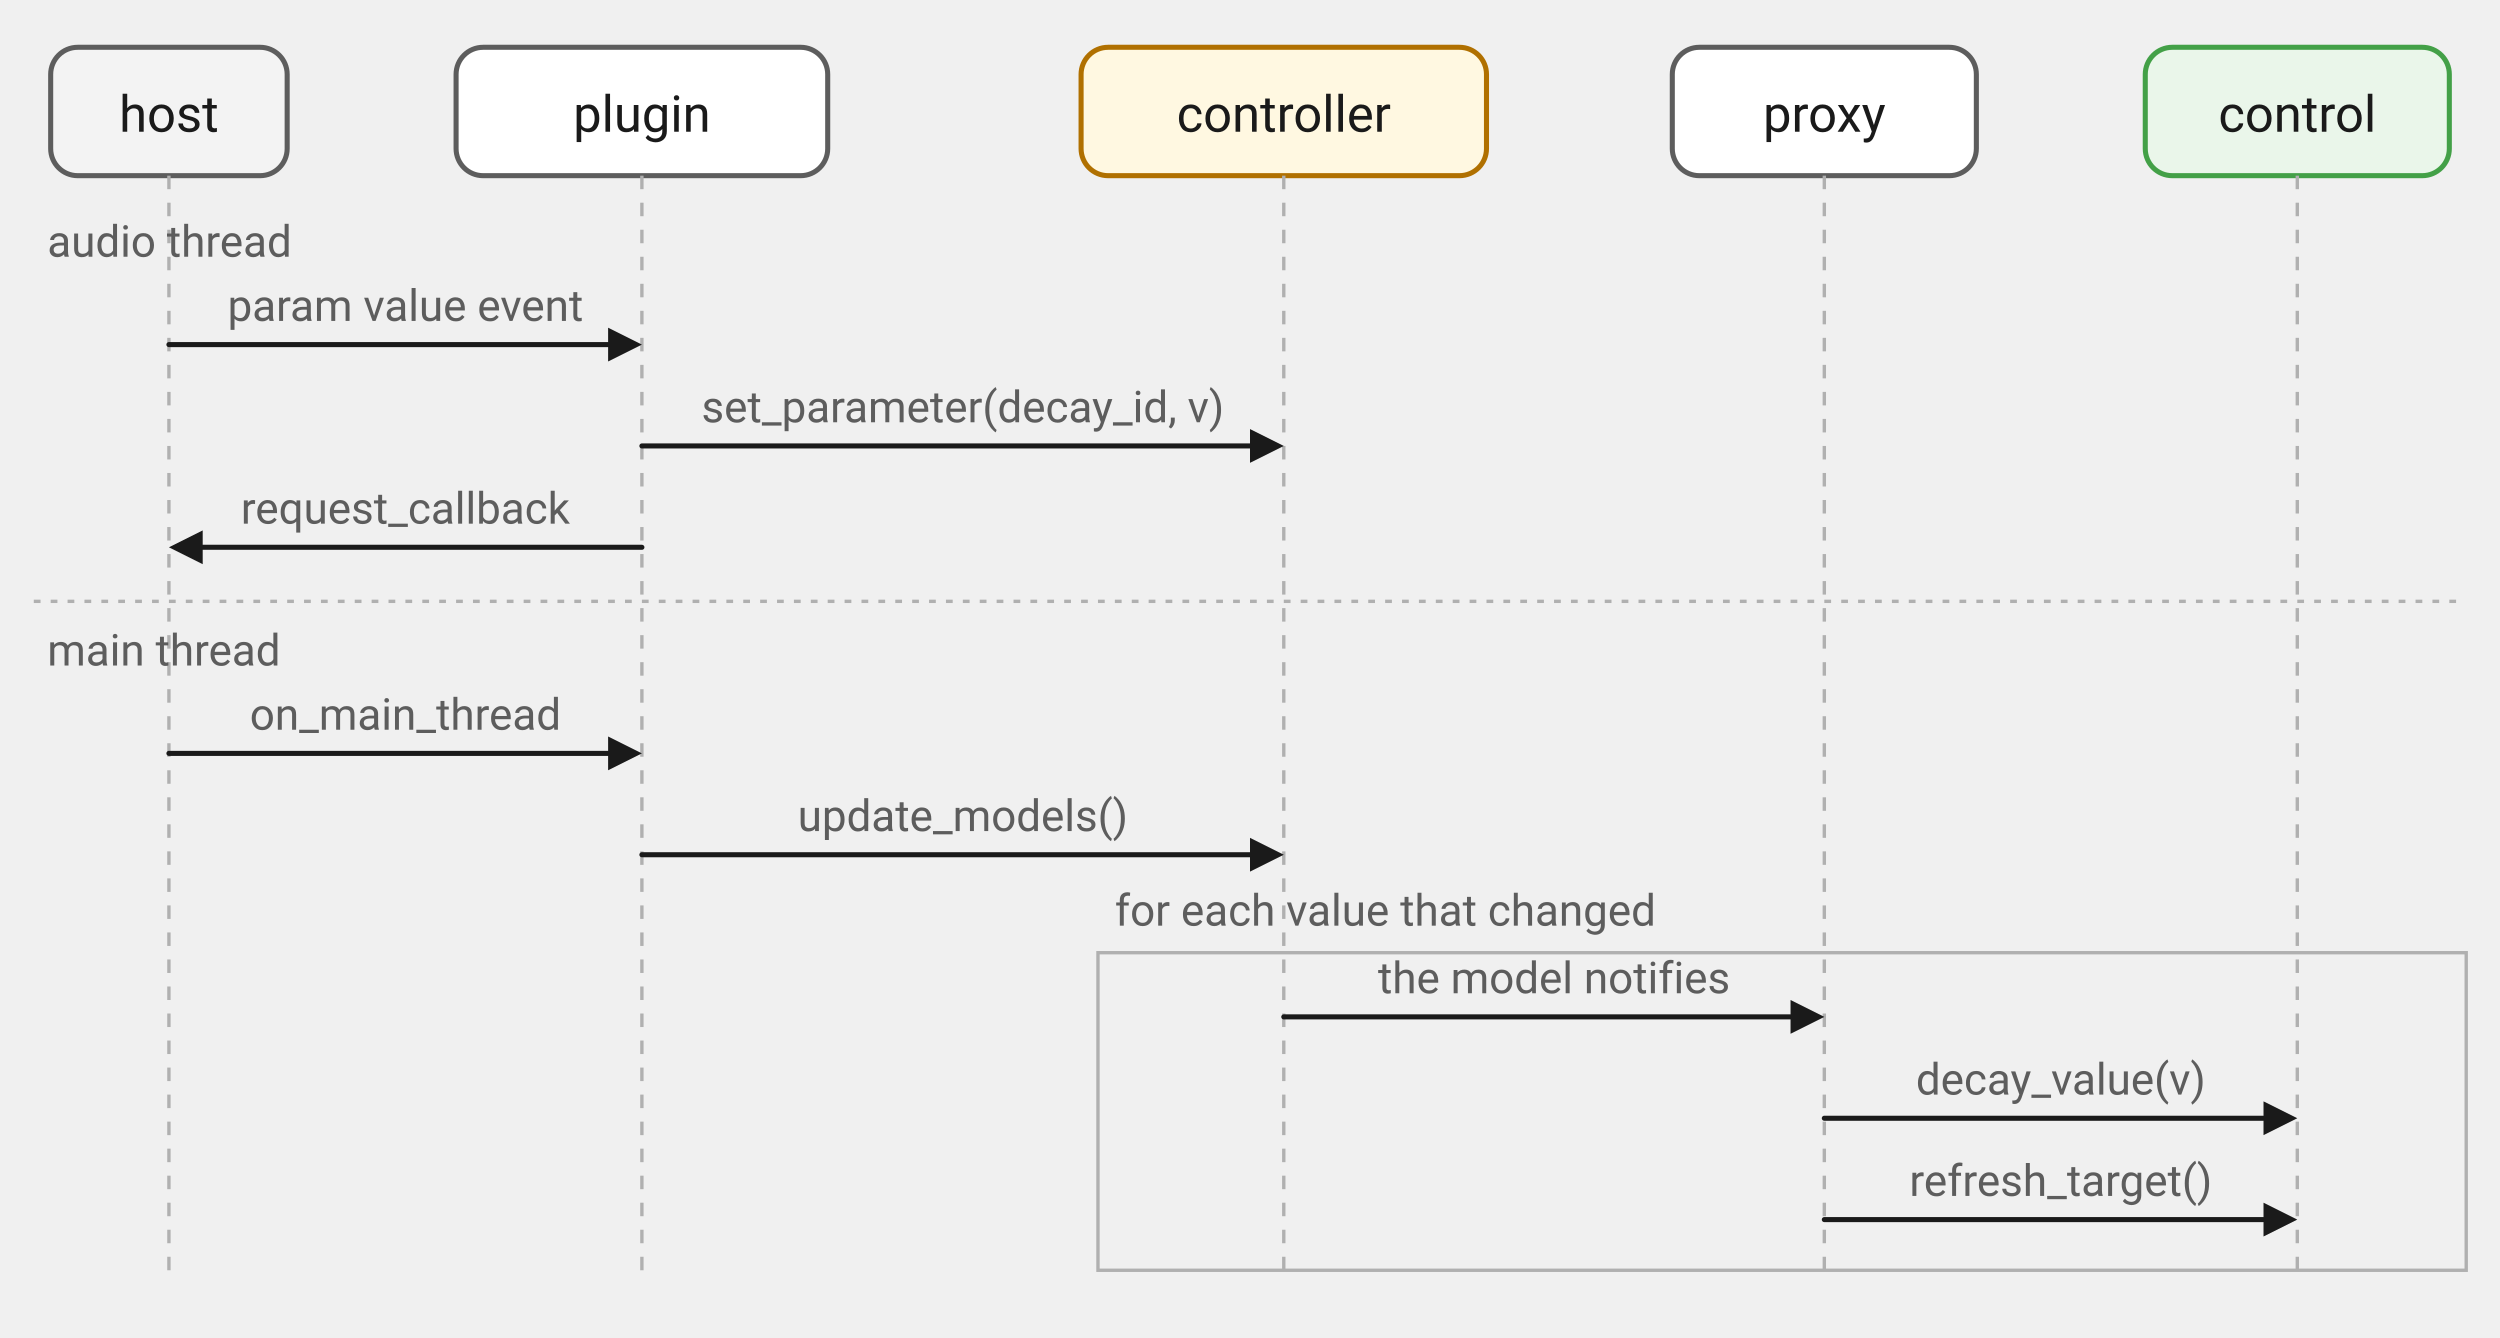
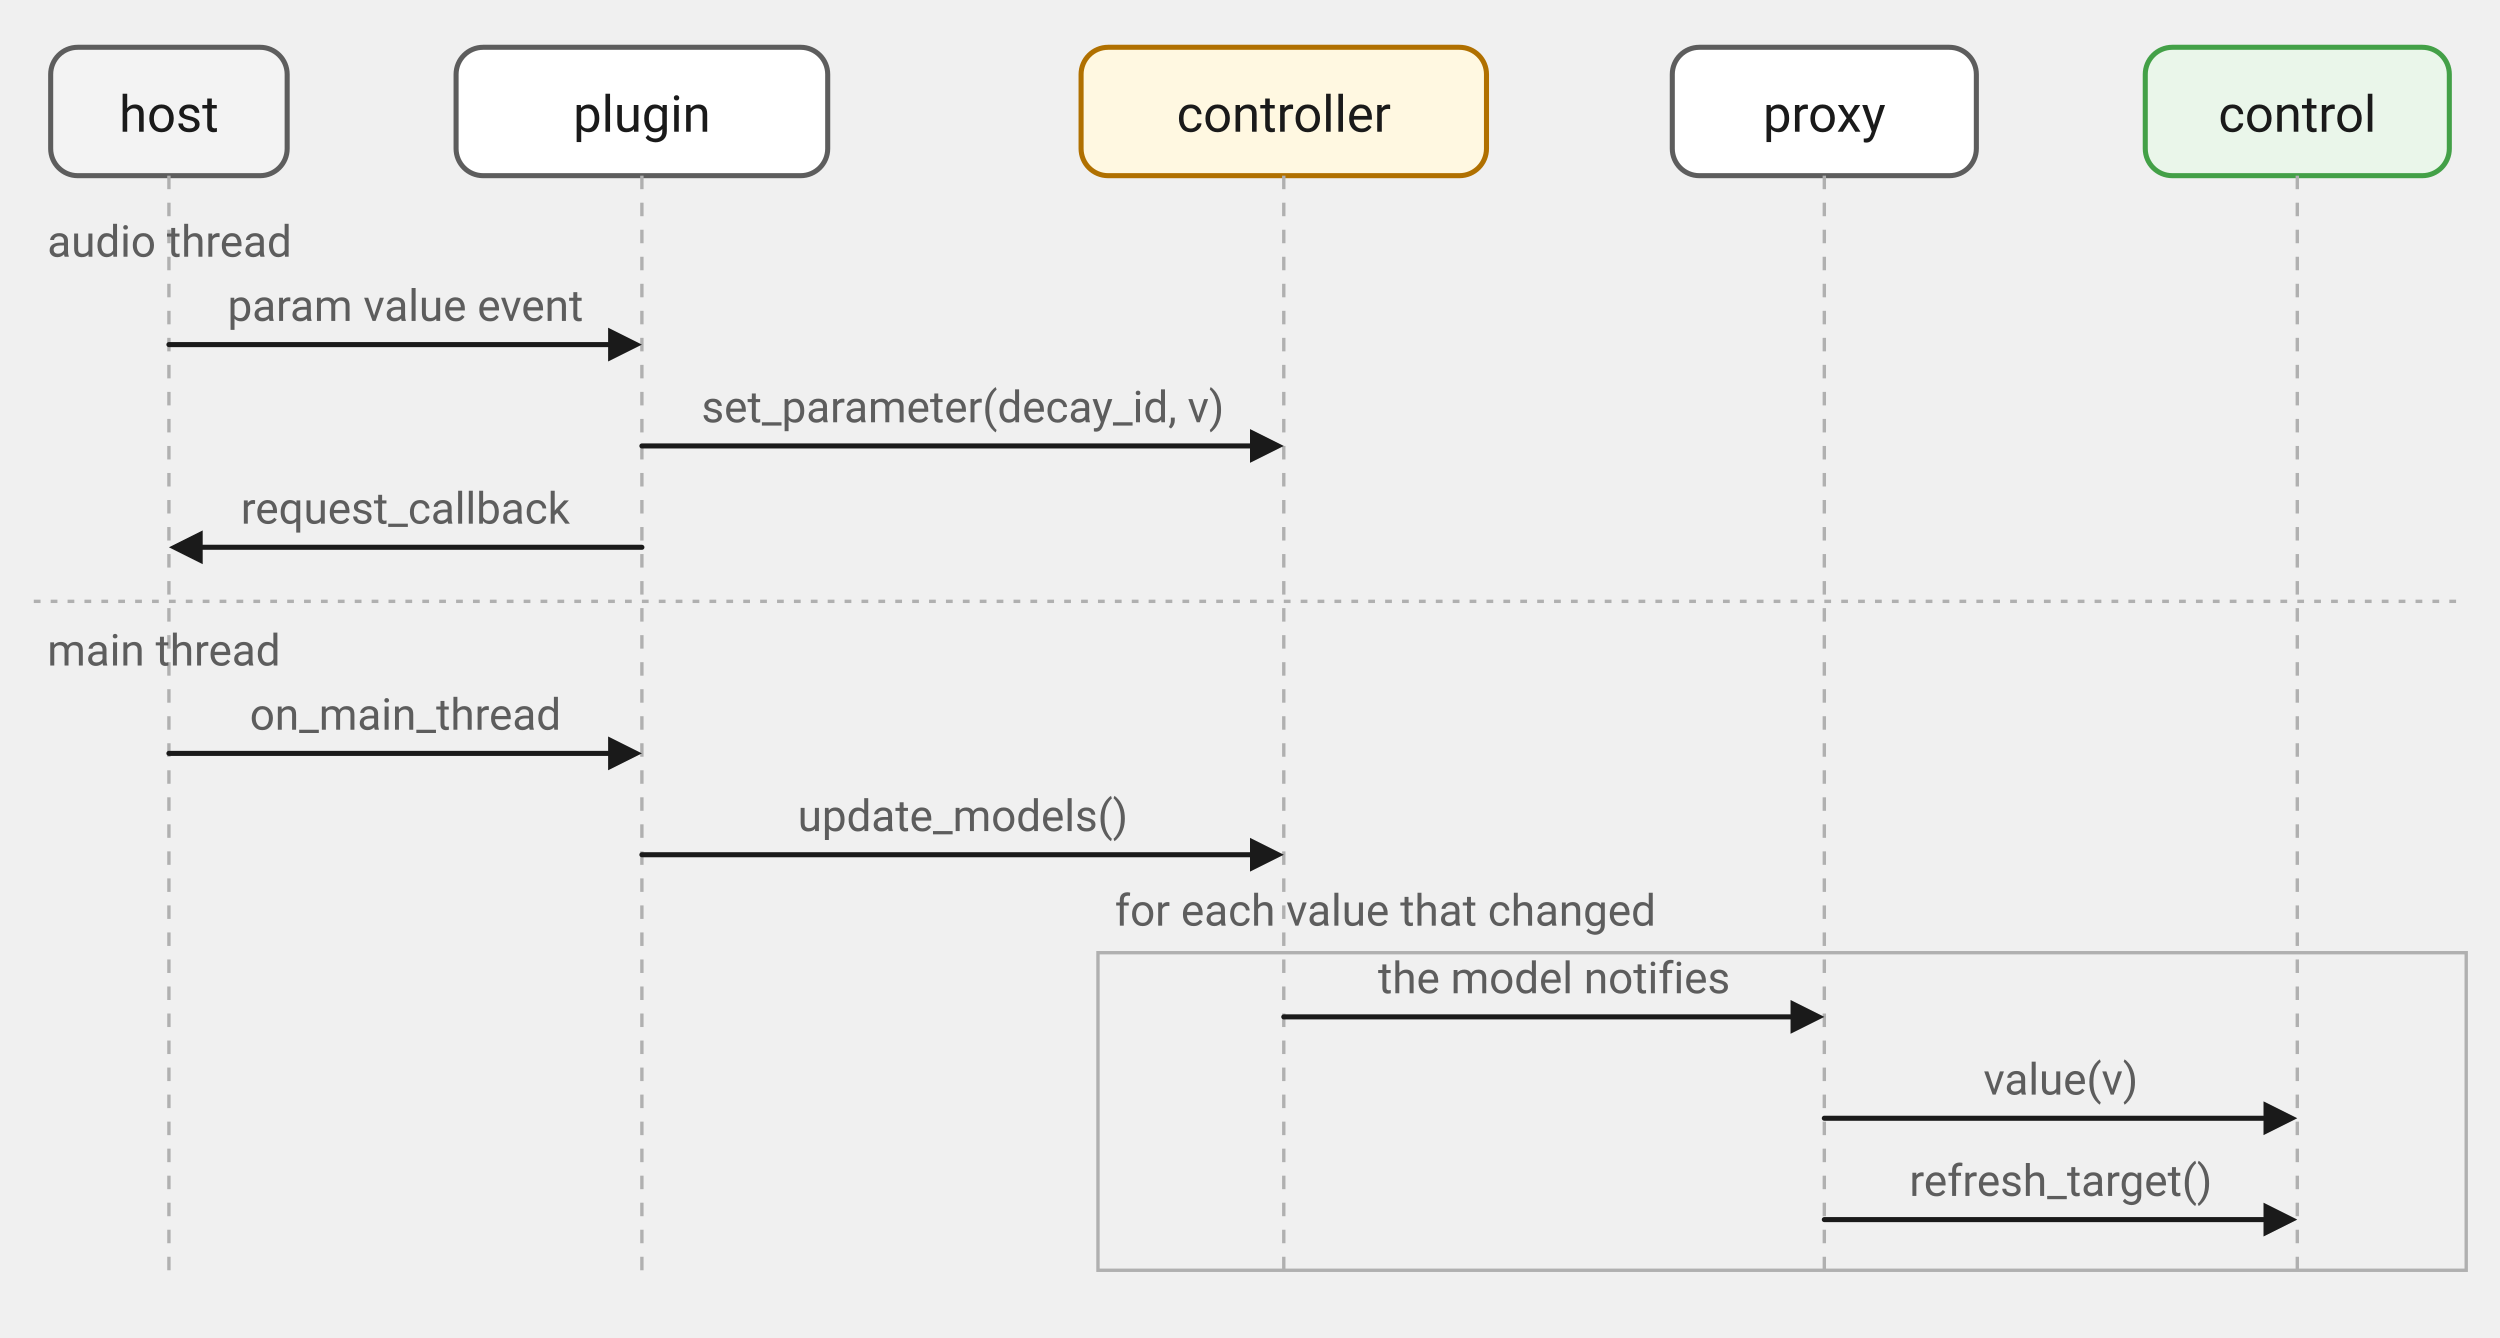
<svg xmlns="http://www.w3.org/2000/svg" viewBox="0 0 740 396" font-family="-apple-system, BlinkMacSystemFont, &quot;Segoe UI&quot;, Roboto, Helvetica, Arial, sans-serif">
  <defs>
    <style>
      .box    { stroke-width: 1.5; }
      .actor  { fill: #ffffff; stroke: #5d5d5d; }
      .ui     { fill: #eaf6ea; stroke: #43a047; }
      .hub    { fill: #fff8e1; stroke: #b07000; }
      .host   { fill: #f3f3f3; stroke: #5d5d5d; }
      .label  { font-size: 15px; fill: #1a1a1a; }
      .sub    { font-size: 13px; fill: #5d5d5d; }
      .life   { fill: none; stroke: #b0b0b0; stroke-width: 1;
                 stroke-dasharray: 4 4; }
      .link   { fill: none; stroke: #1a1a1a; stroke-width: 1.5;
                 stroke-linecap: round; }
      .tip    { fill: #1a1a1a; }
      .band   { fill: none; stroke: #b0b0b0; stroke-width: 1;
                 stroke-dasharray: 2 3; }
      .loop   { fill: none; stroke: #b0b0b0; stroke-width: 1; }
    </style>
  </defs>
  <rect class="box host" x="15" y="14" width="70" height="38" rx="8" />
  <text class="label" x="50" y="39" text-anchor="middle">host</text>
  <line class="life" x1="50" y1="52" x2="50" y2="380" />
  <rect class="box actor" x="135" y="14" width="110" height="38" rx="8" />
  <text class="label" x="190" y="39" text-anchor="middle">plugin</text>
  <line class="life" x1="190" y1="52" x2="190" y2="380" />
  <rect class="box hub" x="320" y="14" width="120" height="38" rx="8" />
  <text class="label" x="380" y="39" text-anchor="middle">controller</text>
  <line class="life" x1="380" y1="52" x2="380" y2="380" />
  <rect class="box actor" x="495" y="14" width="90" height="38" rx="8" />
  <text class="label" x="540" y="39" text-anchor="middle">proxy</text>
  <line class="life" x1="540" y1="52" x2="540" y2="380" />
  <rect class="box ui" x="635" y="14" width="90" height="38" rx="8" />
  <text class="label" x="680" y="39" text-anchor="middle">control</text>
  <line class="life" x1="680" y1="52" x2="680" y2="380" />
  <text class="sub" x="14" y="76">audio thread</text>
  <text class="sub" x="120" y="95" text-anchor="middle">param value event</text>
  <line class="link" x1="50" y1="102" x2="180" y2="102" />
  <polygon class="tip" points="190,102 180,97 180,107" />
  <text class="sub" x="285" y="125" text-anchor="middle">set_parameter(decay_id, v)</text>
  <line class="link" x1="190" y1="132" x2="370" y2="132" />
  <polygon class="tip" points="380,132 370,127 370,137" />
  <text class="sub" x="120" y="155" text-anchor="middle">request_callback</text>
  <line class="link" x1="190" y1="162" x2="60" y2="162" />
  <polygon class="tip" points="50,162 60,157 60,167" />
  <line class="band" x1="10" y1="178" x2="730" y2="178" />
  <text class="sub" x="14" y="197">main thread</text>
  <text class="sub" x="120" y="216" text-anchor="middle">on_main_thread</text>
  <line class="link" x1="50" y1="223" x2="180" y2="223" />
  <polygon class="tip" points="190,223 180,218 180,228" />
  <text class="sub" x="285" y="246" text-anchor="middle">update_models()</text>
  <line class="link" x1="190" y1="253" x2="370" y2="253" />
  <polygon class="tip" points="380,253 370,248 370,258" />
  <text class="sub" x="330" y="274">for each value that changed</text>
  <rect class="loop" x="325" y="282" width="405" height="94" />
  <text class="sub" x="460" y="294" text-anchor="middle">the model notifies</text>
  <line class="link" x1="380" y1="301" x2="530" y2="301" />
  <polygon class="tip" points="540,301 530,296 530,306" />
-   <text class="sub" x="610" y="324" text-anchor="middle">decay_value(v)</text>
+   <text class="sub" x="610" y="324" text-anchor="middle">value(v)</text>
  <line class="link" x1="540" y1="331" x2="670" y2="331" />
  <polygon class="tip" points="680,331 670,326 670,336" />
  <text class="sub" x="610" y="354" text-anchor="middle">refresh_target()</text>
  <line class="link" x1="540" y1="361" x2="670" y2="361" />
  <polygon class="tip" points="680,361 670,356 670,366" />
</svg>
